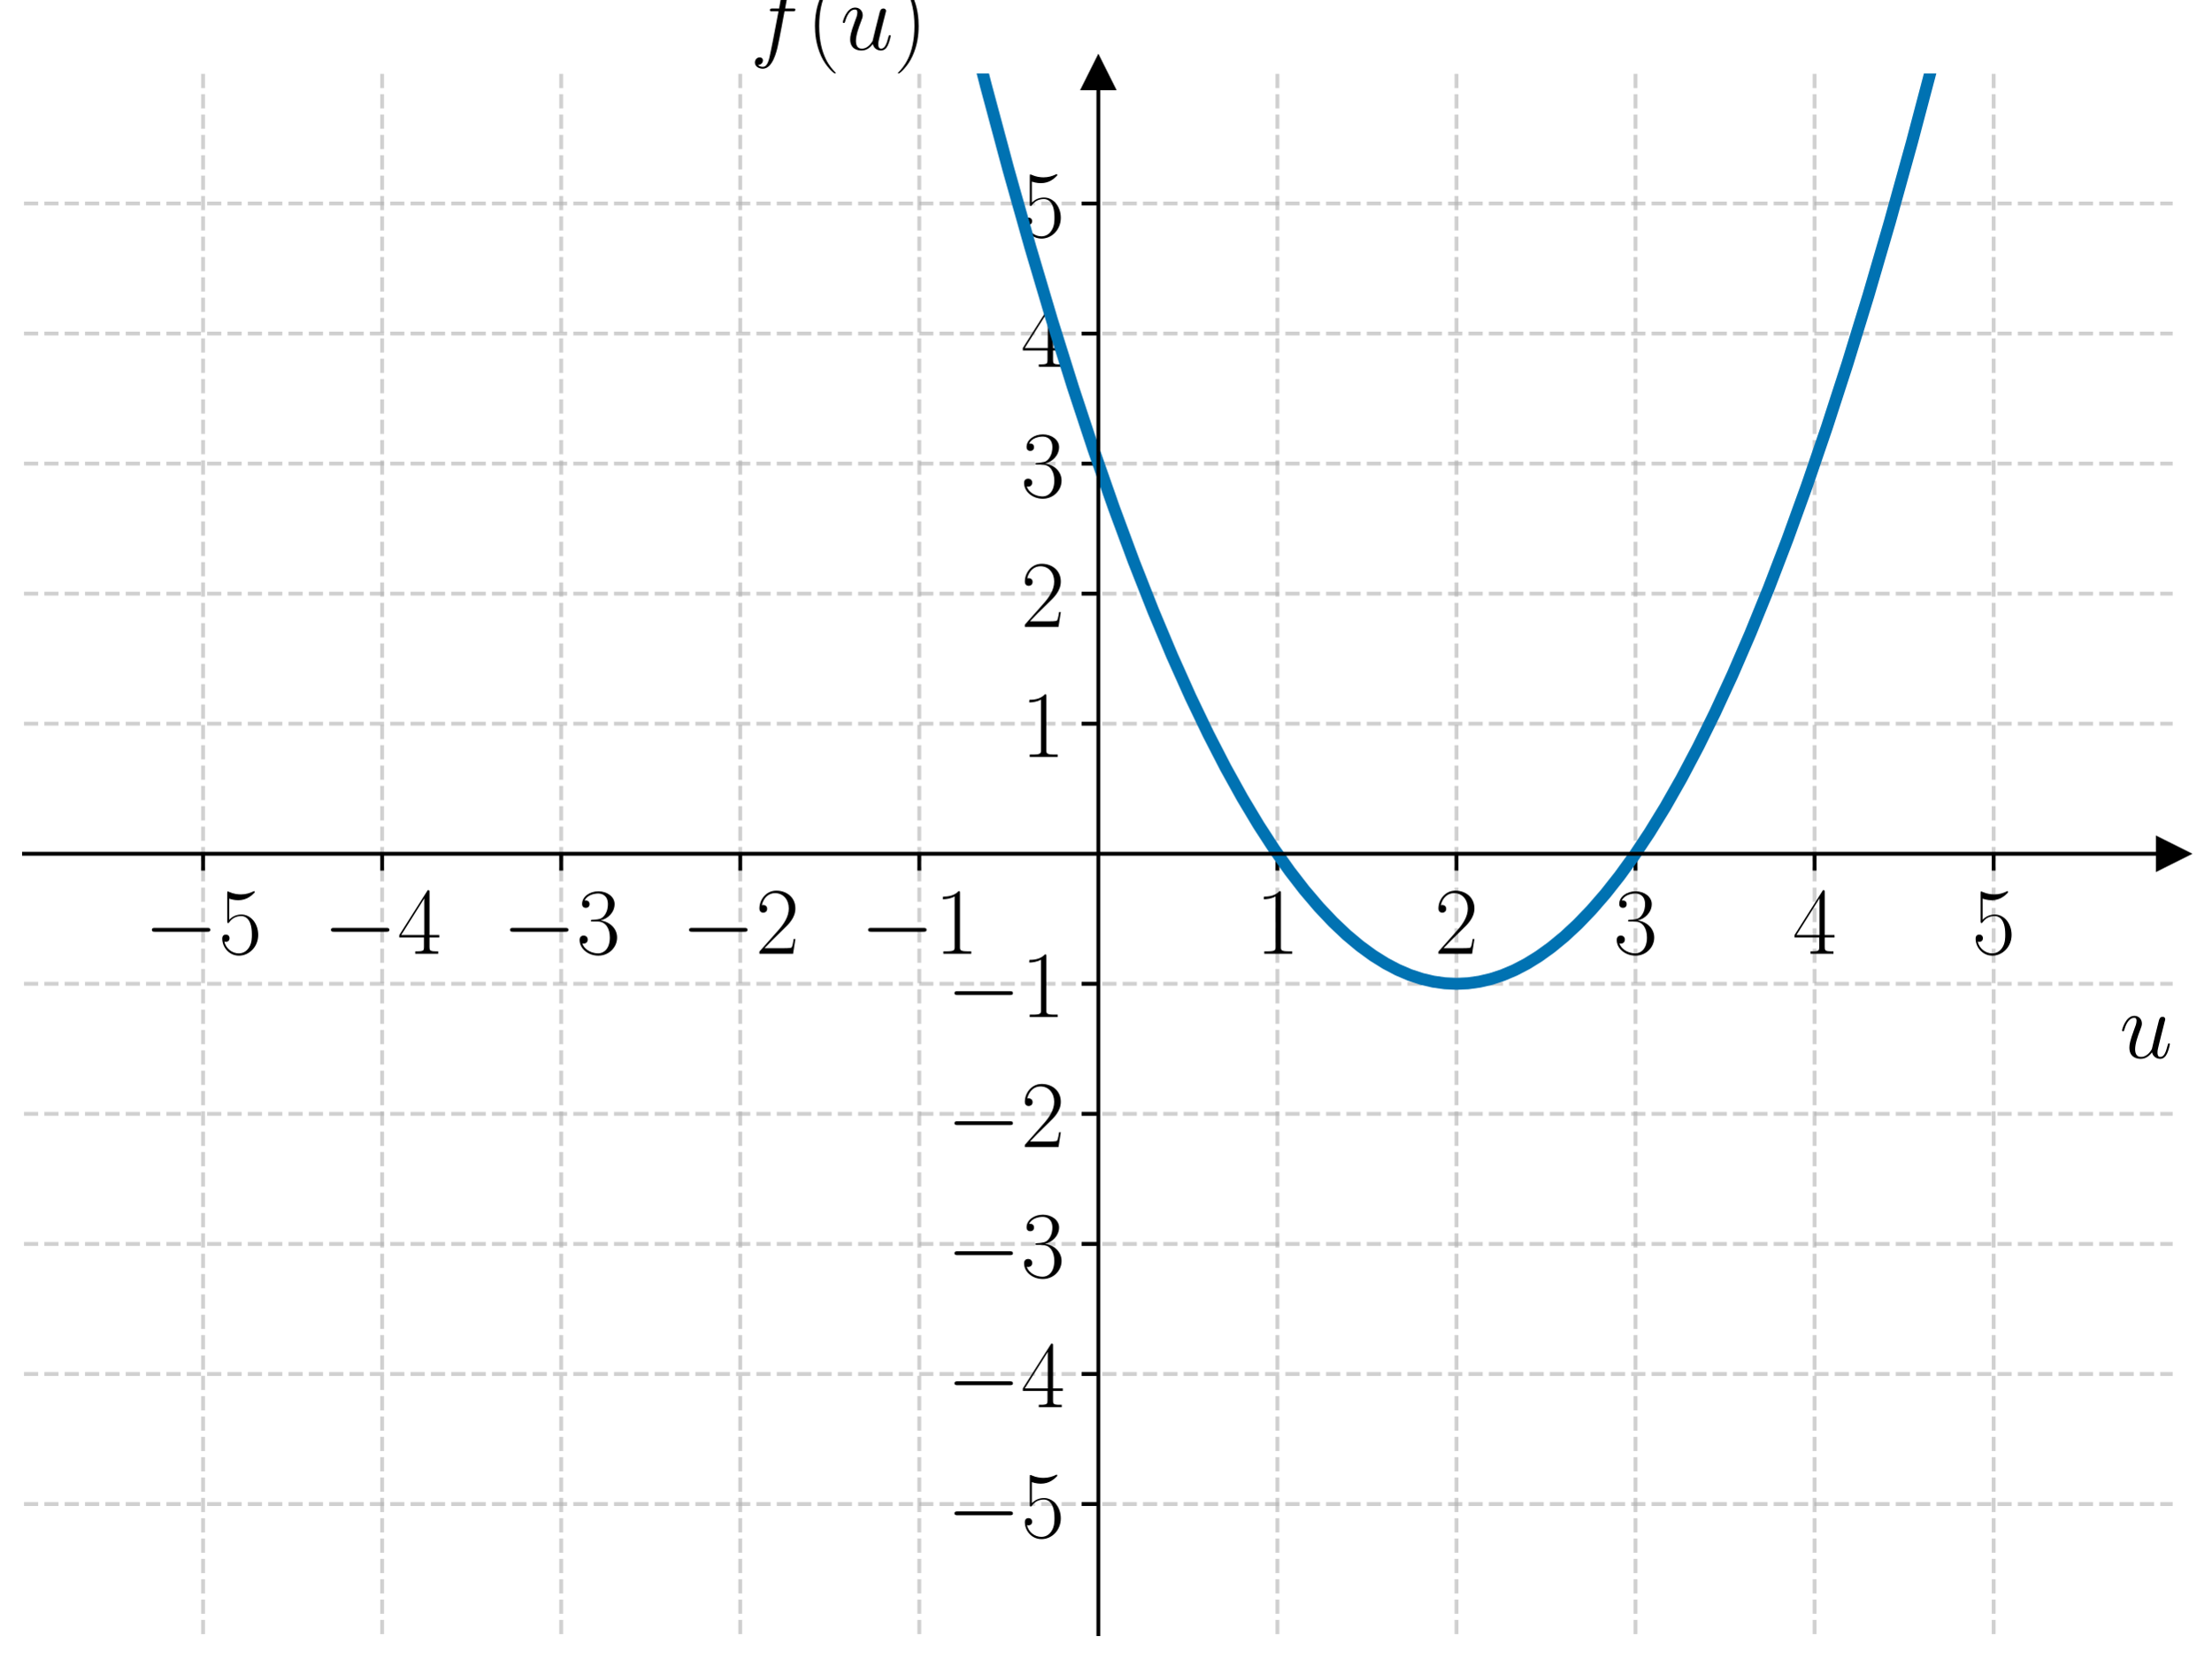
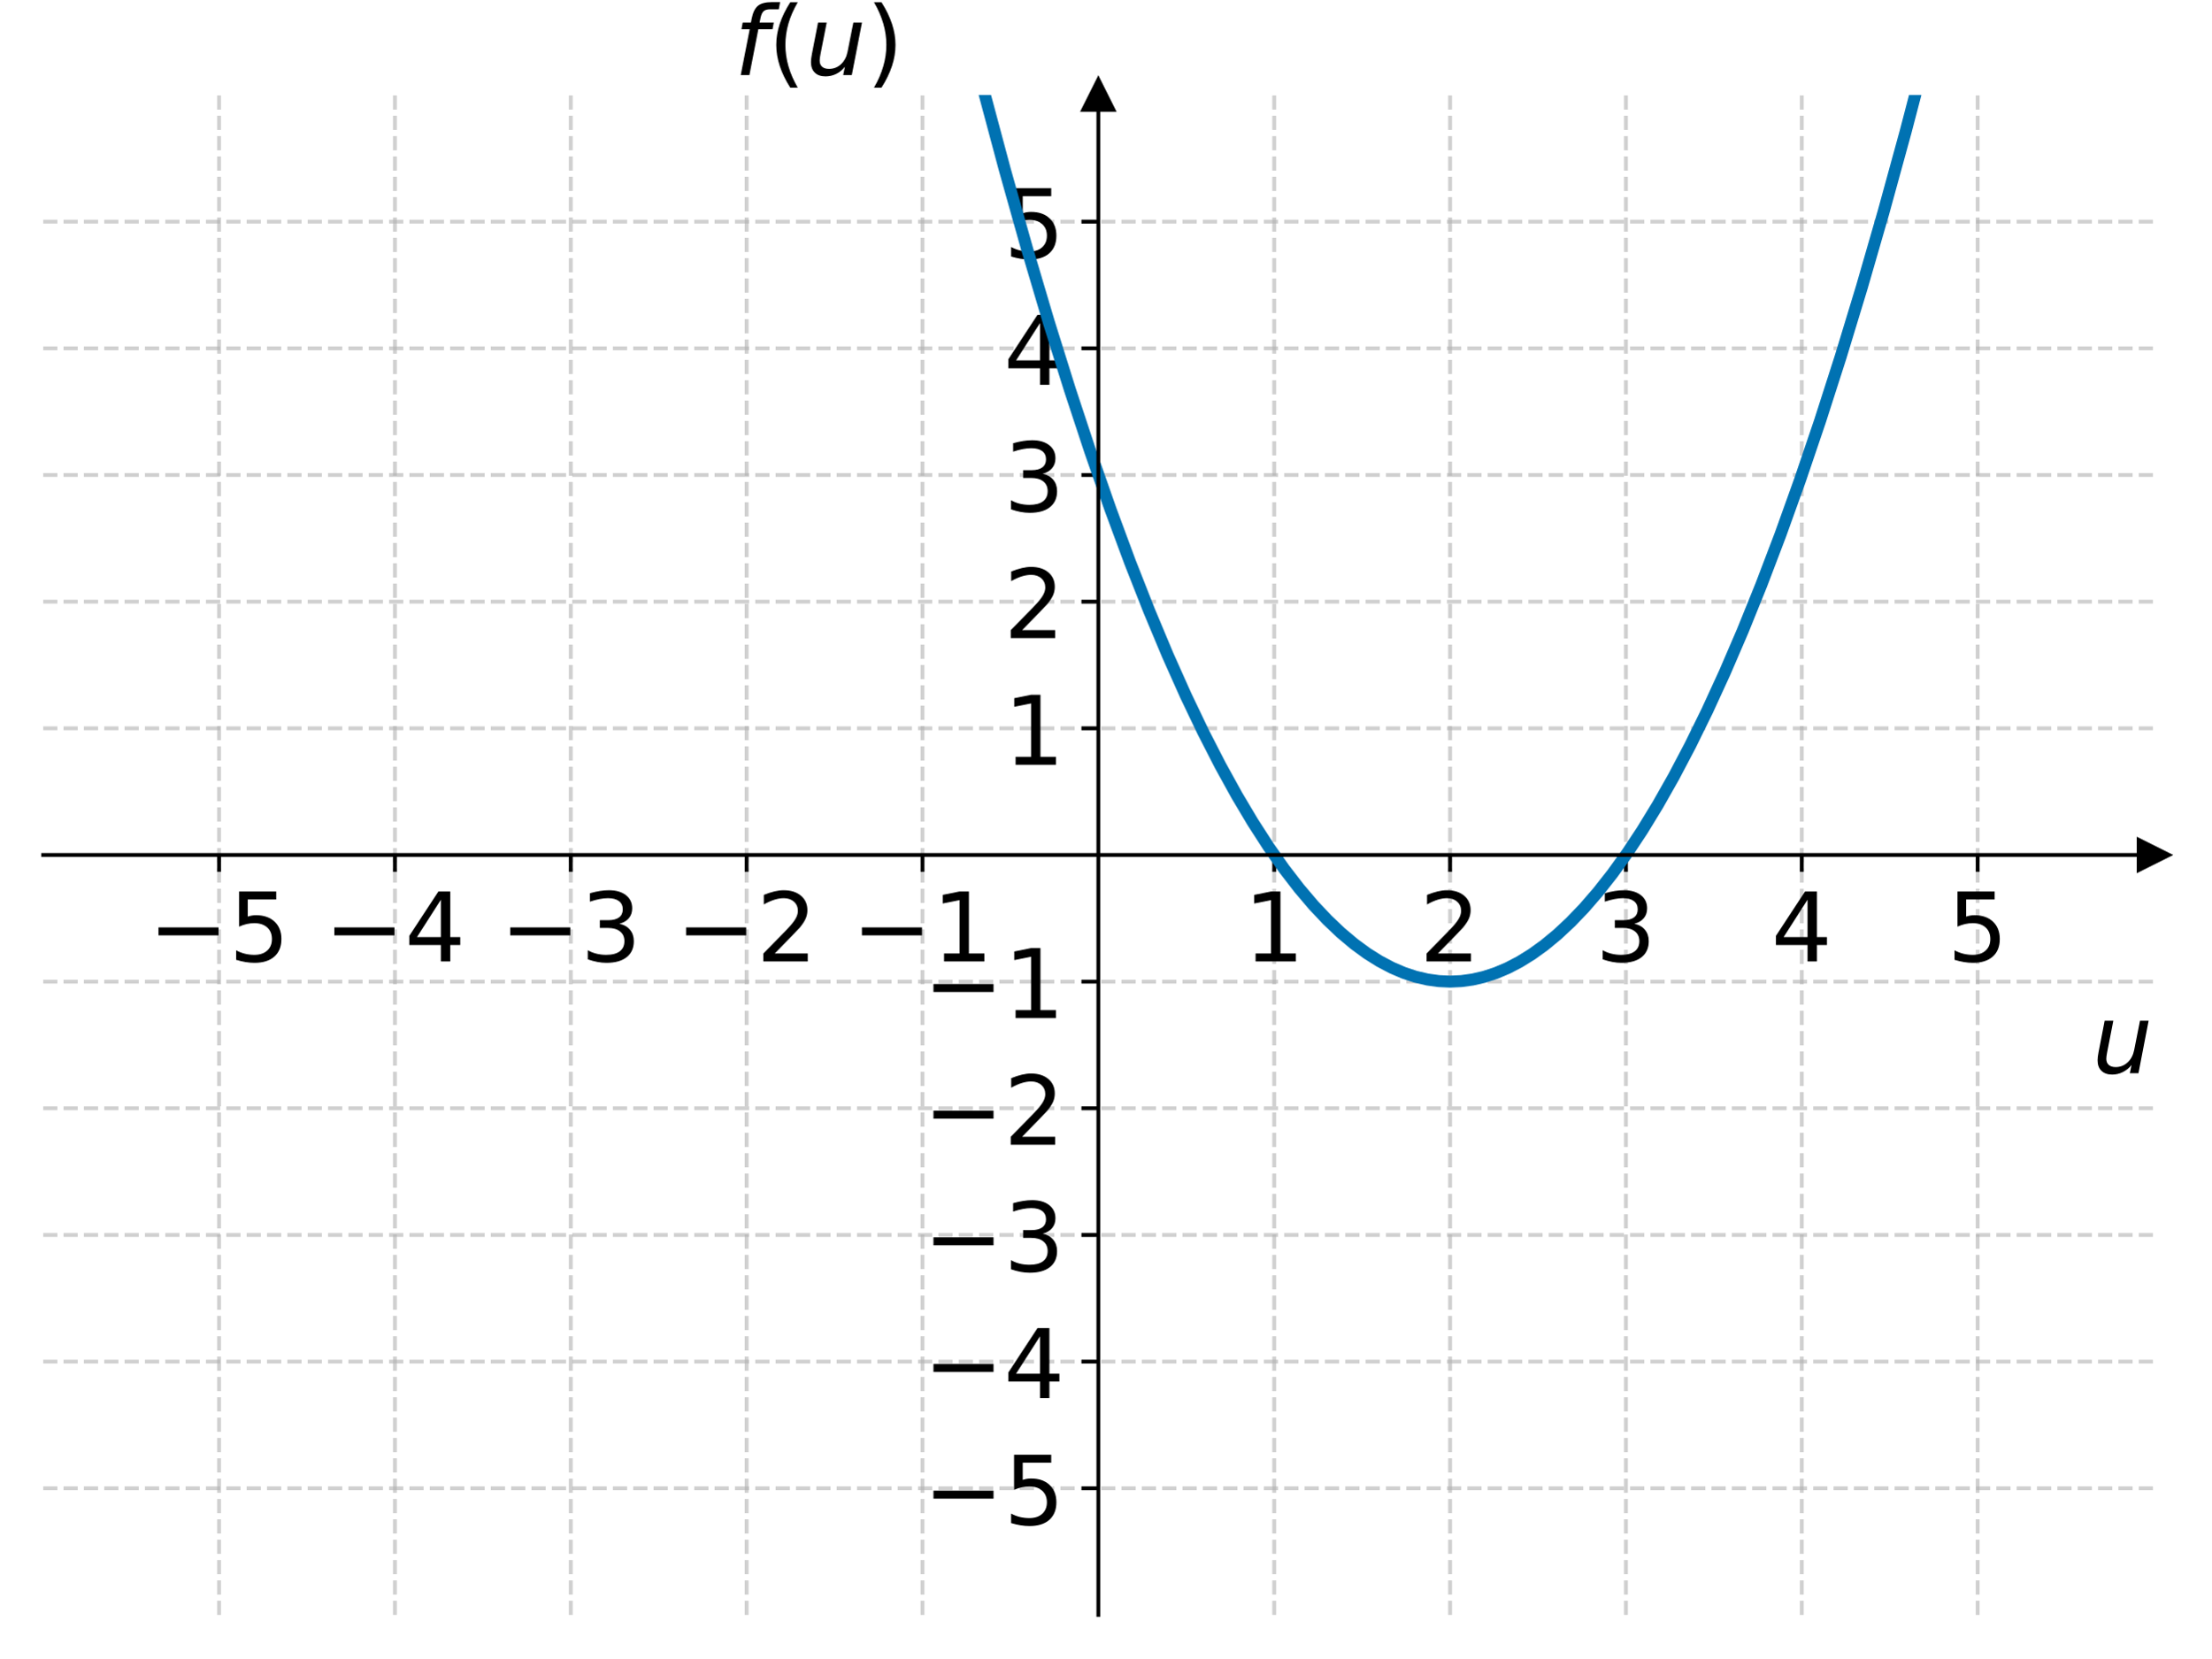
<svg xmlns="http://www.w3.org/2000/svg" xmlns:xlink="http://www.w3.org/1999/xlink" width="460.8pt" height="345.6pt" viewBox="0 0 460.8 345.6" version="1.1">
  <defs>
    <style type="text/css">*{stroke-linejoin: round; stroke-linecap: butt}</style>
  </defs>
  <g id="figure_1">
    <g id="patch_1">
      <path d="M 0 345.6  L 460.8 345.6  L 460.8 0  L 0 0  L 0 345.6  z " style="fill: none" />
    </g>
    <g id="axes_1">
      <g id="patch_2">
-         <path d="M 5 340.6  L 452.8 340.6  L 452.8 15.305  L 5 15.305  L 5 340.6  z " style="fill: none" />
+         <path d="M 9 336.6  L 448.8 336.6  L 448.8 19.8  L 9 19.8  L 9 336.6  z " style="fill: none" />
      </g>
      <g id="matplotlib.axis_1">
        <g id="xtick_1">
          <g id="line2d_1">
-             <path d="M 42.317 340.6  L 42.317 15.305  " clip-path="url(#p33de87f03b)" style="fill: none; stroke-dasharray: 2.96,1.28; stroke-dashoffset: 0; stroke: #b0b0b0; stroke-opacity: 0.6; stroke-width: 0.8" />
+             <path d="M 45.65 336.6  L 45.65 19.8  " clip-path="url(#p2bf6f92a15)" style="fill: none; stroke-dasharray: 2.96,1.28; stroke-dashoffset: 0; stroke: #b0b0b0; stroke-opacity: 0.6; stroke-width: 0.8" />
          </g>
          <g id="line2d_2">
            <defs>
-               <path id="mf3804a25b1" d="M 0 0  L 0 3.5  " style="stroke: #000000; stroke-width: 0.8" />
+               <path id="mf3d322e1dc" d="M 0 0  L 0 3.5  " style="stroke: #000000; stroke-width: 0.8" />
            </defs>
            <g>
-               <use xlink:href="#mf3804a25b1" x="42.317" y="177.953" style="stroke: #000000; stroke-width: 0.8" />
+               <use xlink:href="#mf3d322e1dc" x="45.65" y="178.2" style="stroke: #000000; stroke-width: 0.8" />
            </g>
          </g>
          <g id="text_1">
-             <g transform="translate(29.99888 198.7897) scale(0.2 -0.2)">
+             <g transform="translate(30.90781 200.3969) scale(0.2 -0.2)">
              <defs>
-                 <path id="CMSY10-0" d="M 4218 1472  C 4326 1472 4442 1472 4442 1600  C 4442 1728 4326 1728 4218 1728  L 755 1728  C 646 1728 531 1728 531 1600  C 531 1472 646 1472 755 1472  L 4218 1472  z " transform="scale(0.015625)" />
-                 <path id="CMR17-35" d="M 730 3692  C 794 3666 1056 3584 1325 3584  C 1920 3584 2246 3911 2432 4100  C 2432 4157 2432 4192 2394 4192  C 2387 4192 2374 4192 2323 4163  C 2099 4058 1837 3973 1517 3973  C 1325 3973 1037 3999 723 4139  C 653 4171 640 4171 634 4171  C 602 4171 595 4164 595 4037  L 595 2203  C 595 2089 595 2057 659 2057  C 691 2057 704 2070 736 2114  C 941 2401 1222 2522 1542 2522  C 1766 2522 2246 2382 2246 1289  C 2246 1085 2246 715 2054 421  C 1894 159 1645 25 1370 25  C 947 25 518 320 403 814  C 429 807 480 795 506 795  C 589 795 749 840 749 1038  C 749 1210 627 1280 506 1280  C 358 1280 262 1190 262 1011  C 262 454 704 -128 1382 -128  C 2042 -128 2669 440 2669 1264  C 2669 2030 2170 2624 1549 2624  C 1222 2624 947 2503 730 2274  L 730 3692  z " transform="scale(0.015625)" />
+                 <path id="DejaVuSans-2212" d="M 678 2272  L 4684 2272  L 4684 1741  L 678 1741  L 678 2272  z " transform="scale(0.015625)" />
+                 <path id="DejaVuSans-35" d="M 691 4666  L 3169 4666  L 3169 4134  L 1269 4134  L 1269 2991  Q 1406 3038 1543 3061  Q 1681 3084 1819 3084  Q 2600 3084 3056 2656  Q 3513 2228 3513 1497  Q 3513 744 3044 326  Q 2575 -91 1722 -91  Q 1428 -91 1123 -41  Q 819 9 494 109  L 494 744  Q 775 591 1075 516  Q 1375 441 1709 441  Q 2250 441 2565 725  Q 2881 1009 2881 1497  Q 2881 1984 2565 2268  Q 2250 2553 1709 2553  Q 1456 2553 1204 2497  Q 953 2441 691 2322  L 691 4666  z " transform="scale(0.015625)" />
              </defs>
-               <use xlink:href="#CMSY10-0" transform="scale(0.996264)" />
-               <use xlink:href="#CMR17-35" transform="translate(77.48747 0) scale(0.996264)" />
+               <use xlink:href="#DejaVuSans-2212" />
+               <use xlink:href="#DejaVuSans-35" x="83.789" />
            </g>
          </g>
        </g>
        <g id="xtick_2">
          <g id="line2d_3">
-             <path d="M 79.633 340.6  L 79.633 15.305  " clip-path="url(#p33de87f03b)" style="fill: none; stroke-dasharray: 2.96,1.28; stroke-dashoffset: 0; stroke: #b0b0b0; stroke-opacity: 0.6; stroke-width: 0.8" />
+             <path d="M 82.3 336.6  L 82.3 19.8  " clip-path="url(#p2bf6f92a15)" style="fill: none; stroke-dasharray: 2.96,1.28; stroke-dashoffset: 0; stroke: #b0b0b0; stroke-opacity: 0.6; stroke-width: 0.8" />
          </g>
          <g id="line2d_4">
            <g>
-               <use xlink:href="#mf3804a25b1" x="79.633" y="177.953" style="stroke: #000000; stroke-width: 0.8" />
+               <use xlink:href="#mf3d322e1dc" x="82.3" y="178.2" style="stroke: #000000; stroke-width: 0.8" />
            </g>
          </g>
          <g id="text_2">
-             <g transform="translate(67.31554 198.7897) scale(0.2 -0.2)">
+             <g transform="translate(67.55781 200.3969) scale(0.2 -0.2)">
              <defs>
-                 <path id="CMR17-34" d="M 2150 4122  C 2150 4256 2144 4256 2029 4256  L 128 1254  L 128 1088  L 1779 1088  L 1779 457  C 1779 224 1766 160 1318 160  L 1197 160  L 1197 0  C 1402 0 1747 0 1965 0  C 2182 0 2528 0 2733 0  L 2733 160  L 2611 160  C 2163 160 2150 224 2150 457  L 2150 1088  L 2803 1088  L 2803 1254  L 2150 1254  L 2150 4122  z M 1798 3703  L 1798 1254  L 256 1254  L 1798 3703  z " transform="scale(0.015625)" />
+                 <path id="DejaVuSans-34" d="M 2419 4116  L 825 1625  L 2419 1625  L 2419 4116  z M 2253 4666  L 3047 4666  L 3047 1625  L 3713 1625  L 3713 1100  L 3047 1100  L 3047 0  L 2419 0  L 2419 1100  L 313 1100  L 313 1709  L 2253 4666  z " transform="scale(0.015625)" />
              </defs>
-               <use xlink:href="#CMSY10-0" transform="scale(0.996264)" />
-               <use xlink:href="#CMR17-34" transform="translate(77.48747 0) scale(0.996264)" />
+               <use xlink:href="#DejaVuSans-2212" />
+               <use xlink:href="#DejaVuSans-34" x="83.789" />
            </g>
          </g>
        </g>
        <g id="xtick_3">
          <g id="line2d_5">
-             <path d="M 116.95 340.6  L 116.95 15.305  " clip-path="url(#p33de87f03b)" style="fill: none; stroke-dasharray: 2.96,1.28; stroke-dashoffset: 0; stroke: #b0b0b0; stroke-opacity: 0.6; stroke-width: 0.8" />
+             <path d="M 118.95 336.6  L 118.95 19.8  " clip-path="url(#p2bf6f92a15)" style="fill: none; stroke-dasharray: 2.96,1.28; stroke-dashoffset: 0; stroke: #b0b0b0; stroke-opacity: 0.6; stroke-width: 0.8" />
          </g>
          <g id="line2d_6">
            <g>
-               <use xlink:href="#mf3804a25b1" x="116.95" y="177.953" style="stroke: #000000; stroke-width: 0.8" />
+               <use xlink:href="#mf3d322e1dc" x="118.95" y="178.2" style="stroke: #000000; stroke-width: 0.8" />
            </g>
          </g>
          <g id="text_3">
-             <g transform="translate(104.6322 198.7897) scale(0.2 -0.2)">
+             <g transform="translate(104.2078 200.3969) scale(0.2 -0.2)">
              <defs>
-                 <path id="CMR17-33" d="M 1414 2157  C 1984 2157 2234 1662 2234 1090  C 2234 320 1824 25 1453 25  C 1114 25 563 194 390 693  C 422 680 454 680 486 680  C 640 680 755 782 755 948  C 755 1133 614 1216 486 1216  C 378 1216 211 1165 211 926  C 211 335 787 -128 1466 -128  C 2176 -128 2720 430 2720 1085  C 2720 1707 2208 2157 1600 2227  C 2086 2328 2554 2756 2554 3329  C 2554 3820 2048 4179 1472 4179  C 890 4179 378 3829 378 3329  C 378 3110 544 3072 627 3072  C 762 3072 877 3155 877 3321  C 877 3486 762 3569 627 3569  C 602 3569 570 3569 544 3557  C 730 3959 1235 4032 1459 4032  C 1683 4032 2106 3925 2106 3320  C 2106 3143 2080 2828 1862 2550  C 1670 2304 1453 2304 1242 2284  C 1210 2284 1062 2269 1037 2269  C 992 2263 966 2257 966 2208  C 966 2163 973 2157 1101 2157  L 1414 2157  z " transform="scale(0.015625)" />
+                 <path id="DejaVuSans-33" d="M 2597 2516  Q 3050 2419 3304 2112  Q 3559 1806 3559 1356  Q 3559 666 3084 287  Q 2609 -91 1734 -91  Q 1441 -91 1130 -33  Q 819 25 488 141  L 488 750  Q 750 597 1062 519  Q 1375 441 1716 441  Q 2309 441 2620 675  Q 2931 909 2931 1356  Q 2931 1769 2642 2001  Q 2353 2234 1838 2234  L 1294 2234  L 1294 2753  L 1863 2753  Q 2328 2753 2575 2939  Q 2822 3125 2822 3475  Q 2822 3834 2567 4026  Q 2313 4219 1838 4219  Q 1578 4219 1281 4162  Q 984 4106 628 3988  L 628 4550  Q 988 4650 1302 4700  Q 1616 4750 1894 4750  Q 2613 4750 3031 4423  Q 3450 4097 3450 3541  Q 3450 3153 3228 2886  Q 3006 2619 2597 2516  z " transform="scale(0.015625)" />
              </defs>
-               <use xlink:href="#CMSY10-0" transform="scale(0.996264)" />
-               <use xlink:href="#CMR17-33" transform="translate(77.48747 0) scale(0.996264)" />
+               <use xlink:href="#DejaVuSans-2212" />
+               <use xlink:href="#DejaVuSans-33" x="83.789" />
            </g>
          </g>
        </g>
        <g id="xtick_4">
          <g id="line2d_7">
-             <path d="M 154.267 340.6  L 154.267 15.305  " clip-path="url(#p33de87f03b)" style="fill: none; stroke-dasharray: 2.96,1.28; stroke-dashoffset: 0; stroke: #b0b0b0; stroke-opacity: 0.6; stroke-width: 0.8" />
+             <path d="M 155.6 336.6  L 155.6 19.8  " clip-path="url(#p2bf6f92a15)" style="fill: none; stroke-dasharray: 2.96,1.28; stroke-dashoffset: 0; stroke: #b0b0b0; stroke-opacity: 0.6; stroke-width: 0.8" />
          </g>
          <g id="line2d_8">
            <g>
-               <use xlink:href="#mf3804a25b1" x="154.267" y="177.953" style="stroke: #000000; stroke-width: 0.8" />
+               <use xlink:href="#mf3d322e1dc" x="155.6" y="178.2" style="stroke: #000000; stroke-width: 0.8" />
            </g>
          </g>
          <g id="text_4">
-             <g transform="translate(141.9489 198.7897) scale(0.2 -0.2)">
+             <g transform="translate(140.8578 200.3969) scale(0.2 -0.2)">
              <defs>
-                 <path id="CMR17-32" d="M 2669 989  L 2554 989  C 2490 536 2438 459 2413 420  C 2381 369 1920 369 1830 369  L 602 369  C 832 619 1280 1072 1824 1597  C 2214 1967 2669 2402 2669 3035  C 2669 3790 2067 4224 1395 4224  C 691 4224 262 3604 262 3030  C 262 2780 448 2748 525 2748  C 589 2748 781 2787 781 3010  C 781 3207 614 3264 525 3264  C 486 3264 448 3258 422 3245  C 544 3790 915 4058 1306 4058  C 1862 4058 2227 3617 2227 3035  C 2227 2479 1901 2000 1536 1584  L 262 146  L 262 0  L 2515 0  L 2669 989  z " transform="scale(0.015625)" />
+                 <path id="DejaVuSans-32" d="M 1228 531  L 3431 531  L 3431 0  L 469 0  L 469 531  Q 828 903 1448 1529  Q 2069 2156 2228 2338  Q 2531 2678 2651 2914  Q 2772 3150 2772 3378  Q 2772 3750 2511 3984  Q 2250 4219 1831 4219  Q 1534 4219 1204 4116  Q 875 4013 500 3803  L 500 4441  Q 881 4594 1212 4672  Q 1544 4750 1819 4750  Q 2544 4750 2975 4387  Q 3406 4025 3406 3419  Q 3406 3131 3298 2873  Q 3191 2616 2906 2266  Q 2828 2175 2409 1742  Q 1991 1309 1228 531  z " transform="scale(0.015625)" />
              </defs>
-               <use xlink:href="#CMSY10-0" transform="scale(0.996264)" />
-               <use xlink:href="#CMR17-32" transform="translate(77.48747 0) scale(0.996264)" />
+               <use xlink:href="#DejaVuSans-2212" />
+               <use xlink:href="#DejaVuSans-32" x="83.789" />
            </g>
          </g>
        </g>
        <g id="xtick_5">
          <g id="line2d_9">
-             <path d="M 191.583 340.6  L 191.583 15.305  " clip-path="url(#p33de87f03b)" style="fill: none; stroke-dasharray: 2.96,1.28; stroke-dashoffset: 0; stroke: #b0b0b0; stroke-opacity: 0.6; stroke-width: 0.8" />
+             <path d="M 192.25 336.6  L 192.25 19.8  " clip-path="url(#p2bf6f92a15)" style="fill: none; stroke-dasharray: 2.96,1.28; stroke-dashoffset: 0; stroke: #b0b0b0; stroke-opacity: 0.6; stroke-width: 0.8" />
          </g>
          <g id="line2d_10">
            <g>
-               <use xlink:href="#mf3804a25b1" x="191.583" y="177.953" style="stroke: #000000; stroke-width: 0.8" />
+               <use xlink:href="#mf3d322e1dc" x="192.25" y="178.2" style="stroke: #000000; stroke-width: 0.8" />
            </g>
          </g>
          <g id="text_5">
-             <g transform="translate(179.2655 198.7897) scale(0.2 -0.2)">
+             <g transform="translate(177.5078 200.3969) scale(0.2 -0.2)">
              <defs>
-                 <path id="CMR17-31" d="M 1702 4058  C 1702 4192 1696 4192 1606 4192  C 1357 3916 979 3827 621 3827  C 602 3827 570 3827 563 3808  C 557 3795 557 3782 557 3648  C 755 3648 1088 3686 1344 3839  L 1344 461  C 1344 236 1331 160 781 160  L 589 160  L 589 0  C 896 0 1216 0 1523 0  C 1830 0 2150 0 2458 0  L 2458 160  L 2266 160  C 1715 160 1702 230 1702 458  L 1702 4058  z " transform="scale(0.015625)" />
+                 <path id="DejaVuSans-31" d="M 794 531  L 1825 531  L 1825 4091  L 703 3866  L 703 4441  L 1819 4666  L 2450 4666  L 2450 531  L 3481 531  L 3481 0  L 794 0  L 794 531  z " transform="scale(0.015625)" />
              </defs>
-               <use xlink:href="#CMSY10-0" transform="scale(0.996264)" />
-               <use xlink:href="#CMR17-31" transform="translate(77.48747 0) scale(0.996264)" />
+               <use xlink:href="#DejaVuSans-2212" />
+               <use xlink:href="#DejaVuSans-31" x="83.789" />
            </g>
          </g>
        </g>
        <g id="xtick_6">
          <g id="line2d_11">
-             <path d="M 266.217 340.6  L 266.217 15.305  " clip-path="url(#p33de87f03b)" style="fill: none; stroke-dasharray: 2.96,1.28; stroke-dashoffset: 0; stroke: #b0b0b0; stroke-opacity: 0.6; stroke-width: 0.8" />
+             <path d="M 265.55 336.6  L 265.55 19.8  " clip-path="url(#p2bf6f92a15)" style="fill: none; stroke-dasharray: 2.96,1.28; stroke-dashoffset: 0; stroke: #b0b0b0; stroke-opacity: 0.6; stroke-width: 0.8" />
          </g>
          <g id="line2d_12">
            <g>
-               <use xlink:href="#mf3804a25b1" x="266.217" y="177.953" style="stroke: #000000; stroke-width: 0.8" />
+               <use xlink:href="#mf3d322e1dc" x="265.55" y="178.2" style="stroke: #000000; stroke-width: 0.8" />
            </g>
          </g>
          <g id="text_6">
-             <g transform="translate(261.6476 198.7897) scale(0.2 -0.2)">
-               <use xlink:href="#CMR17-31" transform="scale(0.996264)" />
+             <g transform="translate(259.1875 200.3969) scale(0.2 -0.2)">
+               <use xlink:href="#DejaVuSans-31" />
            </g>
          </g>
        </g>
        <g id="xtick_7">
          <g id="line2d_13">
-             <path d="M 303.533 340.6  L 303.533 15.305  " clip-path="url(#p33de87f03b)" style="fill: none; stroke-dasharray: 2.96,1.28; stroke-dashoffset: 0; stroke: #b0b0b0; stroke-opacity: 0.6; stroke-width: 0.8" />
+             <path d="M 302.2 336.6  L 302.2 19.8  " clip-path="url(#p2bf6f92a15)" style="fill: none; stroke-dasharray: 2.96,1.28; stroke-dashoffset: 0; stroke: #b0b0b0; stroke-opacity: 0.6; stroke-width: 0.8" />
          </g>
          <g id="line2d_14">
            <g>
-               <use xlink:href="#mf3804a25b1" x="303.533" y="177.953" style="stroke: #000000; stroke-width: 0.8" />
+               <use xlink:href="#mf3d322e1dc" x="302.2" y="178.2" style="stroke: #000000; stroke-width: 0.8" />
            </g>
          </g>
          <g id="text_7">
-             <g transform="translate(298.9643 198.7897) scale(0.2 -0.2)">
-               <use xlink:href="#CMR17-32" transform="scale(0.996264)" />
+             <g transform="translate(295.8375 200.3969) scale(0.2 -0.2)">
+               <use xlink:href="#DejaVuSans-32" />
            </g>
          </g>
        </g>
        <g id="xtick_8">
          <g id="line2d_15">
-             <path d="M 340.85 340.6  L 340.85 15.305  " clip-path="url(#p33de87f03b)" style="fill: none; stroke-dasharray: 2.96,1.28; stroke-dashoffset: 0; stroke: #b0b0b0; stroke-opacity: 0.6; stroke-width: 0.8" />
+             <path d="M 338.85 336.6  L 338.85 19.8  " clip-path="url(#p2bf6f92a15)" style="fill: none; stroke-dasharray: 2.96,1.28; stroke-dashoffset: 0; stroke: #b0b0b0; stroke-opacity: 0.6; stroke-width: 0.8" />
          </g>
          <g id="line2d_16">
            <g>
-               <use xlink:href="#mf3804a25b1" x="340.85" y="177.953" style="stroke: #000000; stroke-width: 0.8" />
+               <use xlink:href="#mf3d322e1dc" x="338.85" y="178.2" style="stroke: #000000; stroke-width: 0.8" />
            </g>
          </g>
          <g id="text_8">
-             <g transform="translate(336.281 198.7897) scale(0.2 -0.2)">
-               <use xlink:href="#CMR17-33" transform="scale(0.996264)" />
+             <g transform="translate(332.4875 200.3969) scale(0.2 -0.2)">
+               <use xlink:href="#DejaVuSans-33" />
            </g>
          </g>
        </g>
        <g id="xtick_9">
          <g id="line2d_17">
-             <path d="M 378.167 340.6  L 378.167 15.305  " clip-path="url(#p33de87f03b)" style="fill: none; stroke-dasharray: 2.96,1.28; stroke-dashoffset: 0; stroke: #b0b0b0; stroke-opacity: 0.6; stroke-width: 0.8" />
+             <path d="M 375.5 336.6  L 375.5 19.8  " clip-path="url(#p2bf6f92a15)" style="fill: none; stroke-dasharray: 2.96,1.28; stroke-dashoffset: 0; stroke: #b0b0b0; stroke-opacity: 0.6; stroke-width: 0.8" />
          </g>
          <g id="line2d_18">
            <g>
-               <use xlink:href="#mf3804a25b1" x="378.167" y="177.953" style="stroke: #000000; stroke-width: 0.8" />
+               <use xlink:href="#mf3d322e1dc" x="375.5" y="178.2" style="stroke: #000000; stroke-width: 0.8" />
            </g>
          </g>
          <g id="text_9">
-             <g transform="translate(373.5976 198.7897) scale(0.2 -0.2)">
-               <use xlink:href="#CMR17-34" transform="scale(0.996264)" />
+             <g transform="translate(369.1375 200.3969) scale(0.2 -0.2)">
+               <use xlink:href="#DejaVuSans-34" />
            </g>
          </g>
        </g>
        <g id="xtick_10">
          <g id="line2d_19">
-             <path d="M 415.483 340.6  L 415.483 15.305  " clip-path="url(#p33de87f03b)" style="fill: none; stroke-dasharray: 2.96,1.28; stroke-dashoffset: 0; stroke: #b0b0b0; stroke-opacity: 0.6; stroke-width: 0.8" />
+             <path d="M 412.15 336.6  L 412.15 19.8  " clip-path="url(#p2bf6f92a15)" style="fill: none; stroke-dasharray: 2.96,1.28; stroke-dashoffset: 0; stroke: #b0b0b0; stroke-opacity: 0.6; stroke-width: 0.8" />
          </g>
          <g id="line2d_20">
            <g>
-               <use xlink:href="#mf3804a25b1" x="415.483" y="177.953" style="stroke: #000000; stroke-width: 0.8" />
+               <use xlink:href="#mf3d322e1dc" x="412.15" y="178.2" style="stroke: #000000; stroke-width: 0.8" />
            </g>
          </g>
          <g id="text_10">
-             <g transform="translate(410.9143 198.7897) scale(0.2 -0.2)">
-               <use xlink:href="#CMR17-35" transform="scale(0.996264)" />
+             <g transform="translate(405.7875 200.3969) scale(0.2 -0.2)">
+               <use xlink:href="#DejaVuSans-35" />
            </g>
          </g>
        </g>
        <g id="text_11">
-           <g transform="translate(441.6959 220.5023) scale(0.2 -0.2)">
+           <g transform="translate(436 223.7531) scale(0.2 -0.2)">
            <defs>
-               <path id="CMMI12-75" d="M 2182 370  C 2266 13 2573 -64 2726 -64  C 2931 -64 3085 70 3187 287  C 3296 517 3379 894 3379 913  C 3379 945 3354 971 3315 971  C 3258 971 3251 939 3226 843  C 3110 402 2995 64 2739 64  C 2547 64 2547 275 2547 358  C 2547 505 2566 568 2630 837  C 2675 1009 2720 1181 2758 1360  L 3021 2401  C 3066 2561 3066 2574 3066 2593  C 3066 2689 2989 2753 2893 2753  C 2707 2753 2662 2593 2624 2433  C 2560 2184 2214 811 2170 588  C 2163 588 1914 64 1446 64  C 1114 64 1050 351 1050 588  C 1050 952 1229 1462 1395 1890  C 1472 2095 1504 2178 1504 2305  C 1504 2580 1306 2816 998 2816  C 410 2816 173 1890 173 1839  C 173 1814 198 1782 243 1782  C 301 1782 307 1807 333 1896  C 486 2441 736 2682 979 2682  C 1043 2682 1146 2682 1146 2478  C 1146 2312 1075 2127 979 1884  C 698 1124 666 881 666 690  C 666 38 1158 -64 1421 -64  C 1830 -64 2054 217 2182 370  z " transform="scale(0.015625)" />
+               <path id="DejaVuSans-Oblique-75" d="M 428 1388  L 838 3500  L 1416 3500  L 1006 1409  Q 975 1256 961 1147  Q 947 1038 947 966  Q 947 700 1109 554  Q 1272 409 1569 409  Q 2031 409 2368 721  Q 2706 1034 2809 1563  L 3194 3500  L 3769 3500  L 3091 0  L 2516 0  L 2631 550  Q 2388 244 2052 76  Q 1716 -91 1338 -91  Q 878 -91 622 161  Q 366 413 366 863  Q 366 956 381 1097  Q 397 1238 428 1388  z " transform="scale(0.015625)" />
            </defs>
-             <use xlink:href="#CMMI12-75" transform="scale(0.996264)" />
+             <use xlink:href="#DejaVuSans-Oblique-75" transform="translate(0 0.3125)" />
          </g>
        </g>
      </g>
      <g id="matplotlib.axis_2">
        <g id="ytick_1">
          <g id="line2d_21">
-             <path d="M 5 313.492  L 452.8 313.492  " clip-path="url(#p33de87f03b)" style="fill: none; stroke-dasharray: 2.96,1.28; stroke-dashoffset: 0; stroke: #b0b0b0; stroke-opacity: 0.6; stroke-width: 0.8" />
+             <path d="M 9 310.2  L 448.8 310.2  " clip-path="url(#p2bf6f92a15)" style="fill: none; stroke-dasharray: 2.96,1.28; stroke-dashoffset: 0; stroke: #b0b0b0; stroke-opacity: 0.6; stroke-width: 0.8" />
          </g>
          <g id="line2d_22">
            <defs>
-               <path id="mb383283058" d="M 0 0  L -3.5 0  " style="stroke: #000000; stroke-width: 0.8" />
+               <path id="m33963e5bfc" d="M 0 0  L -3.5 0  " style="stroke: #000000; stroke-width: 0.8" />
            </defs>
            <g>
-               <use xlink:href="#mb383283058" x="228.9" y="313.492" style="stroke: #000000; stroke-width: 0.8" />
+               <use xlink:href="#m33963e5bfc" x="228.9" y="310.2" style="stroke: #000000; stroke-width: 0.8" />
            </g>
          </g>
          <g id="text_12">
-             <g transform="translate(197.2644 320.4106) scale(0.2 -0.2)">
-               <use xlink:href="#CMSY10-0" transform="scale(0.996264)" />
-               <use xlink:href="#CMR17-35" transform="translate(77.48747 0) scale(0.996264)" />
+             <g transform="translate(192.4156 317.7984) scale(0.2 -0.2)">
+               <use xlink:href="#DejaVuSans-2212" />
+               <use xlink:href="#DejaVuSans-35" x="83.789" />
            </g>
          </g>
        </g>
        <g id="ytick_2">
          <g id="line2d_23">
-             <path d="M 5 286.384  L 452.8 286.384  " clip-path="url(#p33de87f03b)" style="fill: none; stroke-dasharray: 2.96,1.28; stroke-dashoffset: 0; stroke: #b0b0b0; stroke-opacity: 0.6; stroke-width: 0.8" />
+             <path d="M 9 283.8  L 448.8 283.8  " clip-path="url(#p2bf6f92a15)" style="fill: none; stroke-dasharray: 2.96,1.28; stroke-dashoffset: 0; stroke: #b0b0b0; stroke-opacity: 0.6; stroke-width: 0.8" />
          </g>
          <g id="line2d_24">
            <g>
-               <use xlink:href="#mb383283058" x="228.9" y="286.384" style="stroke: #000000; stroke-width: 0.8" />
+               <use xlink:href="#m33963e5bfc" x="228.9" y="283.8" style="stroke: #000000; stroke-width: 0.8" />
            </g>
          </g>
          <g id="text_13">
-             <g transform="translate(197.2644 293.3027) scale(0.2 -0.2)">
-               <use xlink:href="#CMSY10-0" transform="scale(0.996264)" />
-               <use xlink:href="#CMR17-34" transform="translate(77.48747 0) scale(0.996264)" />
+             <g transform="translate(192.4156 291.3984) scale(0.2 -0.2)">
+               <use xlink:href="#DejaVuSans-2212" />
+               <use xlink:href="#DejaVuSans-34" x="83.789" />
            </g>
          </g>
        </g>
        <g id="ytick_3">
          <g id="line2d_25">
-             <path d="M 5 259.276  L 452.8 259.276  " clip-path="url(#p33de87f03b)" style="fill: none; stroke-dasharray: 2.96,1.28; stroke-dashoffset: 0; stroke: #b0b0b0; stroke-opacity: 0.6; stroke-width: 0.8" />
+             <path d="M 9 257.4  L 448.8 257.4  " clip-path="url(#p2bf6f92a15)" style="fill: none; stroke-dasharray: 2.96,1.28; stroke-dashoffset: 0; stroke: #b0b0b0; stroke-opacity: 0.6; stroke-width: 0.8" />
          </g>
          <g id="line2d_26">
            <g>
-               <use xlink:href="#mb383283058" x="228.9" y="259.276" style="stroke: #000000; stroke-width: 0.8" />
+               <use xlink:href="#m33963e5bfc" x="228.9" y="257.4" style="stroke: #000000; stroke-width: 0.8" />
            </g>
          </g>
          <g id="text_14">
-             <g transform="translate(197.2644 266.1948) scale(0.2 -0.2)">
-               <use xlink:href="#CMSY10-0" transform="scale(0.996264)" />
-               <use xlink:href="#CMR17-33" transform="translate(77.48747 0) scale(0.996264)" />
+             <g transform="translate(192.4156 264.9984) scale(0.2 -0.2)">
+               <use xlink:href="#DejaVuSans-2212" />
+               <use xlink:href="#DejaVuSans-33" x="83.789" />
            </g>
          </g>
        </g>
        <g id="ytick_4">
          <g id="line2d_27">
-             <path d="M 5 232.168  L 452.8 232.168  " clip-path="url(#p33de87f03b)" style="fill: none; stroke-dasharray: 2.96,1.28; stroke-dashoffset: 0; stroke: #b0b0b0; stroke-opacity: 0.6; stroke-width: 0.8" />
+             <path d="M 9 231  L 448.8 231  " clip-path="url(#p2bf6f92a15)" style="fill: none; stroke-dasharray: 2.96,1.28; stroke-dashoffset: 0; stroke: #b0b0b0; stroke-opacity: 0.6; stroke-width: 0.8" />
          </g>
          <g id="line2d_28">
            <g>
-               <use xlink:href="#mb383283058" x="228.9" y="232.168" style="stroke: #000000; stroke-width: 0.8" />
+               <use xlink:href="#m33963e5bfc" x="228.9" y="231" style="stroke: #000000; stroke-width: 0.8" />
            </g>
          </g>
          <g id="text_15">
-             <g transform="translate(197.2644 239.0869) scale(0.2 -0.2)">
-               <use xlink:href="#CMSY10-0" transform="scale(0.996264)" />
-               <use xlink:href="#CMR17-32" transform="translate(77.48747 0) scale(0.996264)" />
+             <g transform="translate(192.4156 238.5984) scale(0.2 -0.2)">
+               <use xlink:href="#DejaVuSans-2212" />
+               <use xlink:href="#DejaVuSans-32" x="83.789" />
            </g>
          </g>
        </g>
        <g id="ytick_5">
          <g id="line2d_29">
-             <path d="M 5 205.061  L 452.8 205.061  " clip-path="url(#p33de87f03b)" style="fill: none; stroke-dasharray: 2.96,1.28; stroke-dashoffset: 0; stroke: #b0b0b0; stroke-opacity: 0.6; stroke-width: 0.8" />
+             <path d="M 9 204.6  L 448.8 204.6  " clip-path="url(#p2bf6f92a15)" style="fill: none; stroke-dasharray: 2.96,1.28; stroke-dashoffset: 0; stroke: #b0b0b0; stroke-opacity: 0.6; stroke-width: 0.8" />
          </g>
          <g id="line2d_30">
            <g>
-               <use xlink:href="#mb383283058" x="228.9" y="205.061" style="stroke: #000000; stroke-width: 0.8" />
+               <use xlink:href="#m33963e5bfc" x="228.9" y="204.6" style="stroke: #000000; stroke-width: 0.8" />
            </g>
          </g>
          <g id="text_16">
-             <g transform="translate(197.2644 211.9791) scale(0.2 -0.2)">
-               <use xlink:href="#CMSY10-0" transform="scale(0.996264)" />
-               <use xlink:href="#CMR17-31" transform="translate(77.48747 0) scale(0.996264)" />
+             <g transform="translate(192.4156 212.1984) scale(0.2 -0.2)">
+               <use xlink:href="#DejaVuSans-2212" />
+               <use xlink:href="#DejaVuSans-31" x="83.789" />
            </g>
          </g>
        </g>
        <g id="ytick_6">
          <g id="line2d_31">
-             <path d="M 5 150.845  L 452.8 150.845  " clip-path="url(#p33de87f03b)" style="fill: none; stroke-dasharray: 2.96,1.28; stroke-dashoffset: 0; stroke: #b0b0b0; stroke-opacity: 0.6; stroke-width: 0.8" />
+             <path d="M 9 151.8  L 448.8 151.8  " clip-path="url(#p2bf6f92a15)" style="fill: none; stroke-dasharray: 2.96,1.28; stroke-dashoffset: 0; stroke: #b0b0b0; stroke-opacity: 0.6; stroke-width: 0.8" />
          </g>
          <g id="line2d_32">
            <g>
-               <use xlink:href="#mb383283058" x="228.9" y="150.845" style="stroke: #000000; stroke-width: 0.8" />
+               <use xlink:href="#m33963e5bfc" x="228.9" y="151.8" style="stroke: #000000; stroke-width: 0.8" />
            </g>
          </g>
          <g id="text_17">
-             <g transform="translate(212.7619 157.7633) scale(0.2 -0.2)">
-               <use xlink:href="#CMR17-31" transform="scale(0.996264)" />
+             <g transform="translate(209.175 159.3984) scale(0.2 -0.2)">
+               <use xlink:href="#DejaVuSans-31" />
            </g>
          </g>
        </g>
        <g id="ytick_7">
          <g id="line2d_33">
-             <path d="M 5 123.737  L 452.8 123.737  " clip-path="url(#p33de87f03b)" style="fill: none; stroke-dasharray: 2.96,1.28; stroke-dashoffset: 0; stroke: #b0b0b0; stroke-opacity: 0.6; stroke-width: 0.8" />
+             <path d="M 9 125.4  L 448.8 125.4  " clip-path="url(#p2bf6f92a15)" style="fill: none; stroke-dasharray: 2.96,1.28; stroke-dashoffset: 0; stroke: #b0b0b0; stroke-opacity: 0.6; stroke-width: 0.8" />
          </g>
          <g id="line2d_34">
            <g>
-               <use xlink:href="#mb383283058" x="228.9" y="123.737" style="stroke: #000000; stroke-width: 0.8" />
+               <use xlink:href="#m33963e5bfc" x="228.9" y="125.4" style="stroke: #000000; stroke-width: 0.8" />
            </g>
          </g>
          <g id="text_18">
-             <g transform="translate(212.7619 130.6554) scale(0.2 -0.2)">
-               <use xlink:href="#CMR17-32" transform="scale(0.996264)" />
+             <g transform="translate(209.175 132.9984) scale(0.2 -0.2)">
+               <use xlink:href="#DejaVuSans-32" />
            </g>
          </g>
        </g>
        <g id="ytick_8">
          <g id="line2d_35">
-             <path d="M 5 96.629  L 452.8 96.629  " clip-path="url(#p33de87f03b)" style="fill: none; stroke-dasharray: 2.96,1.28; stroke-dashoffset: 0; stroke: #b0b0b0; stroke-opacity: 0.6; stroke-width: 0.8" />
+             <path d="M 9 99  L 448.8 99  " clip-path="url(#p2bf6f92a15)" style="fill: none; stroke-dasharray: 2.96,1.28; stroke-dashoffset: 0; stroke: #b0b0b0; stroke-opacity: 0.6; stroke-width: 0.8" />
          </g>
          <g id="line2d_36">
            <g>
-               <use xlink:href="#mb383283058" x="228.9" y="96.629" style="stroke: #000000; stroke-width: 0.8" />
+               <use xlink:href="#m33963e5bfc" x="228.9" y="99" style="stroke: #000000; stroke-width: 0.8" />
            </g>
          </g>
          <g id="text_19">
-             <g transform="translate(212.7619 103.5475) scale(0.2 -0.2)">
-               <use xlink:href="#CMR17-33" transform="scale(0.996264)" />
+             <g transform="translate(209.175 106.5984) scale(0.2 -0.2)">
+               <use xlink:href="#DejaVuSans-33" />
            </g>
          </g>
        </g>
        <g id="ytick_9">
          <g id="line2d_37">
-             <path d="M 5 69.521  L 452.8 69.521  " clip-path="url(#p33de87f03b)" style="fill: none; stroke-dasharray: 2.96,1.28; stroke-dashoffset: 0; stroke: #b0b0b0; stroke-opacity: 0.6; stroke-width: 0.8" />
+             <path d="M 9 72.6  L 448.8 72.6  " clip-path="url(#p2bf6f92a15)" style="fill: none; stroke-dasharray: 2.96,1.28; stroke-dashoffset: 0; stroke: #b0b0b0; stroke-opacity: 0.6; stroke-width: 0.8" />
          </g>
          <g id="line2d_38">
            <g>
-               <use xlink:href="#mb383283058" x="228.9" y="69.521" style="stroke: #000000; stroke-width: 0.8" />
+               <use xlink:href="#m33963e5bfc" x="228.9" y="72.6" style="stroke: #000000; stroke-width: 0.8" />
            </g>
          </g>
          <g id="text_20">
-             <g transform="translate(212.7619 76.43961) scale(0.2 -0.2)">
-               <use xlink:href="#CMR17-34" transform="scale(0.996264)" />
+             <g transform="translate(209.175 80.19844) scale(0.2 -0.2)">
+               <use xlink:href="#DejaVuSans-34" />
            </g>
          </g>
        </g>
        <g id="ytick_10">
          <g id="line2d_39">
-             <path d="M 5 42.413  L 452.8 42.413  " clip-path="url(#p33de87f03b)" style="fill: none; stroke-dasharray: 2.96,1.28; stroke-dashoffset: 0; stroke: #b0b0b0; stroke-opacity: 0.6; stroke-width: 0.8" />
+             <path d="M 9 46.2  L 448.8 46.2  " clip-path="url(#p2bf6f92a15)" style="fill: none; stroke-dasharray: 2.96,1.28; stroke-dashoffset: 0; stroke: #b0b0b0; stroke-opacity: 0.6; stroke-width: 0.8" />
          </g>
          <g id="line2d_40">
            <g>
-               <use xlink:href="#mb383283058" x="228.9" y="42.413" style="stroke: #000000; stroke-width: 0.8" />
+               <use xlink:href="#m33963e5bfc" x="228.9" y="46.2" style="stroke: #000000; stroke-width: 0.8" />
            </g>
          </g>
          <g id="text_21">
-             <g transform="translate(212.7619 49.33172) scale(0.2 -0.2)">
-               <use xlink:href="#CMR17-35" transform="scale(0.996264)" />
+             <g transform="translate(209.175 53.79844) scale(0.2 -0.2)">
+               <use xlink:href="#DejaVuSans-35" />
            </g>
          </g>
        </g>
        <g id="text_22">
-           <g transform="translate(156.304 10.34069) scale(0.2 -0.2)">
+           <g transform="translate(153.0156 15.64062) scale(0.2 -0.2)">
            <defs>
-               <path id="CMMI12-66" d="M 2854 2566  C 2982 2566 3034 2566 3034 2688  C 3034 2752 2982 2752 2867 2752  L 2349 2752  C 2470 3429 2560 3897 2611 4107  C 2650 4265 2784 4416 2950 4416  C 3085 4416 3219 4358 3283 4298  C 3034 4272 2957 4082 2957 3969  C 2957 3837 3053 3759 3174 3759  C 3302 3759 3494 3870 3494 4119  C 3494 4393 3226 4544 2944 4544  C 2669 4544 2400 4334 2272 4078  C 2157 3848 2093 3611 1946 2752  L 1517 2752  C 1395 2752 1331 2752 1331 2637  C 1331 2566 1370 2566 1498 2566  L 1907 2566  C 1792 1976 1530 542 1382 -137  C 1274 -689 1178 -1152 858 -1152  C 838 -1152 653 -1152 538 -1031  C 864 -1005 864 -726 864 -720  C 864 -593 768 -517 646 -517  C 518 -517 326 -625 326 -867  C 326 -1140 608 -1280 858 -1280  C 1510 -1280 1779 -118 1850 199  C 1965 688 2278 2376 2310 2566  L 2854 2566  z " transform="scale(0.015625)" />
-               <path id="CMR17-28" d="M 1958 -1561  C 1958 -1555 1958 -1542 1939 -1523  C 1645 -1224 858 -407 858 1581  C 858 3569 1632 4379 1946 4697  C 1946 4704 1958 4717 1958 4736  C 1958 4755 1939 4768 1914 4768  C 1843 4768 1299 4296 986 3594  C 666 2887 576 2199 576 1588  C 576 1128 621 351 1005 -471  C 1312 -1135 1837 -1600 1914 -1600  C 1946 -1600 1958 -1587 1958 -1561  z " transform="scale(0.015625)" />
-               <path id="CMR17-29" d="M 1683 1581  C 1683 2040 1638 2817 1254 3639  C 947 4303 422 4768 346 4768  C 326 4768 301 4761 301 4729  C 301 4717 307 4710 314 4697  C 621 4378 1402 3568 1402 1584  C 1402 -407 627 -1217 314 -1537  C 307 -1549 301 -1556 301 -1568  C 301 -1600 326 -1600 346 -1600  C 416 -1600 960 -1128 1274 -426  C 1594 281 1683 969 1683 1581  z " transform="scale(0.015625)" />
+               <path id="DejaVuSans-Oblique-66" d="M 3059 4863  L 2969 4384  L 2419 4384  Q 2106 4384 1964 4261  Q 1822 4138 1753 3809  L 1691 3500  L 2638 3500  L 2553 3053  L 1606 3053  L 1013 0  L 434 0  L 1031 3053  L 481 3053  L 563 3500  L 1113 3500  L 1159 3744  Q 1278 4363 1576 4613  Q 1875 4863 2516 4863  L 3059 4863  z " transform="scale(0.015625)" />
+               <path id="DejaVuSans-28" d="M 1984 4856  Q 1566 4138 1362 3434  Q 1159 2731 1159 2009  Q 1159 1288 1364 580  Q 1569 -128 1984 -844  L 1484 -844  Q 1016 -109 783 600  Q 550 1309 550 2009  Q 550 2706 781 3412  Q 1013 4119 1484 4856  L 1984 4856  z " transform="scale(0.015625)" />
+               <path id="DejaVuSans-29" d="M 513 4856  L 1013 4856  Q 1481 4119 1714 3412  Q 1947 2706 1947 2009  Q 1947 1309 1714 600  Q 1481 -109 1013 -844  L 513 -844  Q 928 -128 1133 580  Q 1338 1288 1338 2009  Q 1338 2731 1133 3434  Q 928 4138 513 4856  z " transform="scale(0.015625)" />
            </defs>
-             <use xlink:href="#CMMI12-66" transform="scale(0.996264)" />
-             <use xlink:href="#CMR17-28" transform="translate(58.72031 0) scale(0.996264)" />
-             <use xlink:href="#CMMI12-75" transform="translate(94.00107 0) scale(0.996264)" />
-             <use xlink:href="#CMR17-29" transform="translate(149.5214 0) scale(0.996264)" />
+             <use xlink:href="#DejaVuSans-Oblique-66" transform="translate(0 0.015625)" />
+             <use xlink:href="#DejaVuSans-28" transform="translate(35.20508 0.015625)" />
+             <use xlink:href="#DejaVuSans-Oblique-75" transform="translate(74.21875 0.015625)" />
+             <use xlink:href="#DejaVuSans-29" transform="translate(137.5977 0.015625)" />
          </g>
        </g>
      </g>
      <g id="line2d_41">
        <defs>
-           <path id="maf341cf40b" d="M 3 0  L -3 -3  L -3 3  z " style="stroke: #000000; stroke-linejoin: miter" />
+           <path id="m0b7f10e688" d="M 3 0  L -3 -3  L -3 3  z " style="stroke: #000000; stroke-linejoin: miter" />
        </defs>
        <g>
-           <use xlink:href="#maf341cf40b" x="452.8" y="177.953" style="stroke: #000000; stroke-linejoin: miter" />
+           <use xlink:href="#m0b7f10e688" x="448.8" y="178.2" style="stroke: #000000; stroke-linejoin: miter" />
        </g>
      </g>
      <g id="line2d_42">
        <defs>
-           <path id="m1c8f8bed65" d="M 0 -3  L -3 3  L 3 3  z " style="stroke: #000000; stroke-linejoin: miter" />
+           <path id="mcd43a30ee1" d="M 0 -3  L -3 3  L 3 3  z " style="stroke: #000000; stroke-linejoin: miter" />
        </defs>
        <g>
-           <use xlink:href="#m1c8f8bed65" x="228.9" y="15.305" style="stroke: #000000; stroke-linejoin: miter" />
+           <use xlink:href="#mcd43a30ee1" x="228.9" y="19.8" style="stroke: #000000; stroke-linejoin: miter" />
        </g>
      </g>
      <g id="line2d_43">
-         <path d="M 200.648 -1  L 205.444 17.762  L 210.146 35.289  L 214.739 51.577  L 219.222 66.685  L 223.596 80.671  L 227.861 93.589  L 232.126 105.8  L 236.281 117.016  L 240.327 127.292  L 244.264 136.677  L 248.091 145.224  L 251.809 152.98  L 255.418 159.994  L 258.917 166.311  L 262.307 171.975  L 265.588 177.031  L 268.759 181.521  L 271.821 185.484  L 274.883 189.081  L 277.835 192.205  L 280.679 194.892  L 283.412 197.179  L 286.146 199.176  L 288.771 200.818  L 291.286 202.141  L 293.801 203.217  L 296.316 204.047  L 298.722 204.61  L 301.128 204.948  L 303.533 205.061  L 305.939 204.948  L 308.345 204.61  L 310.751 204.047  L 313.156 203.258  L 315.672 202.192  L 318.187 200.881  L 320.702 199.323  L 323.326 197.434  L 326.06 195.182  L 328.794 192.639  L 331.637 189.686  L 334.59 186.285  L 337.542 182.546  L 340.604 178.309  L 343.775 173.536  L 347.056 168.187  L 350.446 162.219  L 353.945 155.589  L 357.444 148.483  L 361.053 140.655  L 364.771 132.06  L 368.598 122.65  L 372.535 112.376  L 376.581 101.187  L 380.736 89.033  L 385.001 75.86  L 389.375 61.614  L 393.859 46.239  L 398.452 29.677  L 403.154 11.869  L 406.418 -1  L 406.418 -1  " clip-path="url(#p33de87f03b)" style="fill: none; stroke: #0072b2; stroke-width: 2.5; stroke-linecap: square" />
+         <path d="M 199.922 -1  L 204.681 17.691  L 209.407 35.367  L 214.025 51.792  L 218.536 67.027  L 222.939 81.127  L 227.235 94.149  L 231.424 106.147  L 235.505 117.174  L 239.479 127.281  L 243.345 136.52  L 247.104 144.939  L 250.756 152.585  L 254.3 159.505  L 257.737 165.744  L 261.066 171.345  L 264.395 176.511  L 267.617 181.094  L 270.732 185.138  L 273.739 188.68  L 276.639 191.759  L 279.431 194.411  L 282.224 196.757  L 284.909 198.724  L 287.486 200.345  L 290.064 201.705  L 292.534 202.764  L 295.004 203.582  L 297.474 204.161  L 299.837 204.49  L 302.2 204.6  L 304.563 204.49  L 306.926 204.161  L 309.288 203.612  L 311.759 202.804  L 314.229 201.756  L 316.699 200.468  L 319.276 198.869  L 321.854 197.008  L 324.539 194.792  L 327.331 192.187  L 330.124 189.275  L 333.024 185.927  L 336.031 182.105  L 339.145 177.773  L 342.26 173.059  L 345.482 167.781  L 348.811 161.899  L 352.248 155.37  L 355.792 148.151  L 359.444 140.196  L 363.203 131.46  L 367.069 121.895  L 371.043 111.452  L 375.124 100.08  L 379.313 87.729  L 383.609 74.344  L 388.012 59.872  L 392.523 44.257  L 397.141 27.441  L 401.867 9.366  L 404.478 -1  L 404.478 -1  " clip-path="url(#p2bf6f92a15)" style="fill: none; stroke: #0072b2; stroke-width: 2.5; stroke-linecap: square" />
      </g>
      <g id="patch_3">
-         <path d="M 228.9 340.6  L 228.9 15.305  " style="fill: none; stroke: #000000; stroke-width: 0.8; stroke-linejoin: miter; stroke-linecap: square" />
+         <path d="M 228.9 336.6  L 228.9 19.8  " style="fill: none; stroke: #000000; stroke-width: 0.8; stroke-linejoin: miter; stroke-linecap: square" />
      </g>
      <g id="patch_4">
-         <path d="M 452.8 340.6  L 452.8 15.305  " style="fill: none" />
+         <path d="M 448.8 336.6  L 448.8 19.8  " style="fill: none" />
      </g>
      <g id="patch_5">
-         <path d="M 5 177.953  L 452.8 177.953  " style="fill: none; stroke: #000000; stroke-width: 0.8; stroke-linejoin: miter; stroke-linecap: square" />
+         <path d="M 9 178.2  L 448.8 178.2  " style="fill: none; stroke: #000000; stroke-width: 0.8; stroke-linejoin: miter; stroke-linecap: square" />
      </g>
      <g id="patch_6">
-         <path d="M 5 15.305  L 452.8 15.305  " style="fill: none" />
+         <path d="M 9 19.8  L 448.8 19.8  " style="fill: none" />
      </g>
    </g>
  </g>
  <defs>
-     <clipPath id="p33de87f03b">
-       <rect x="5" y="15.305" width="447.8" height="325.295" />
+     <clipPath id="p2bf6f92a15">
+       <rect x="9" y="19.8" width="439.8" height="316.8" />
    </clipPath>
  </defs>
</svg>
